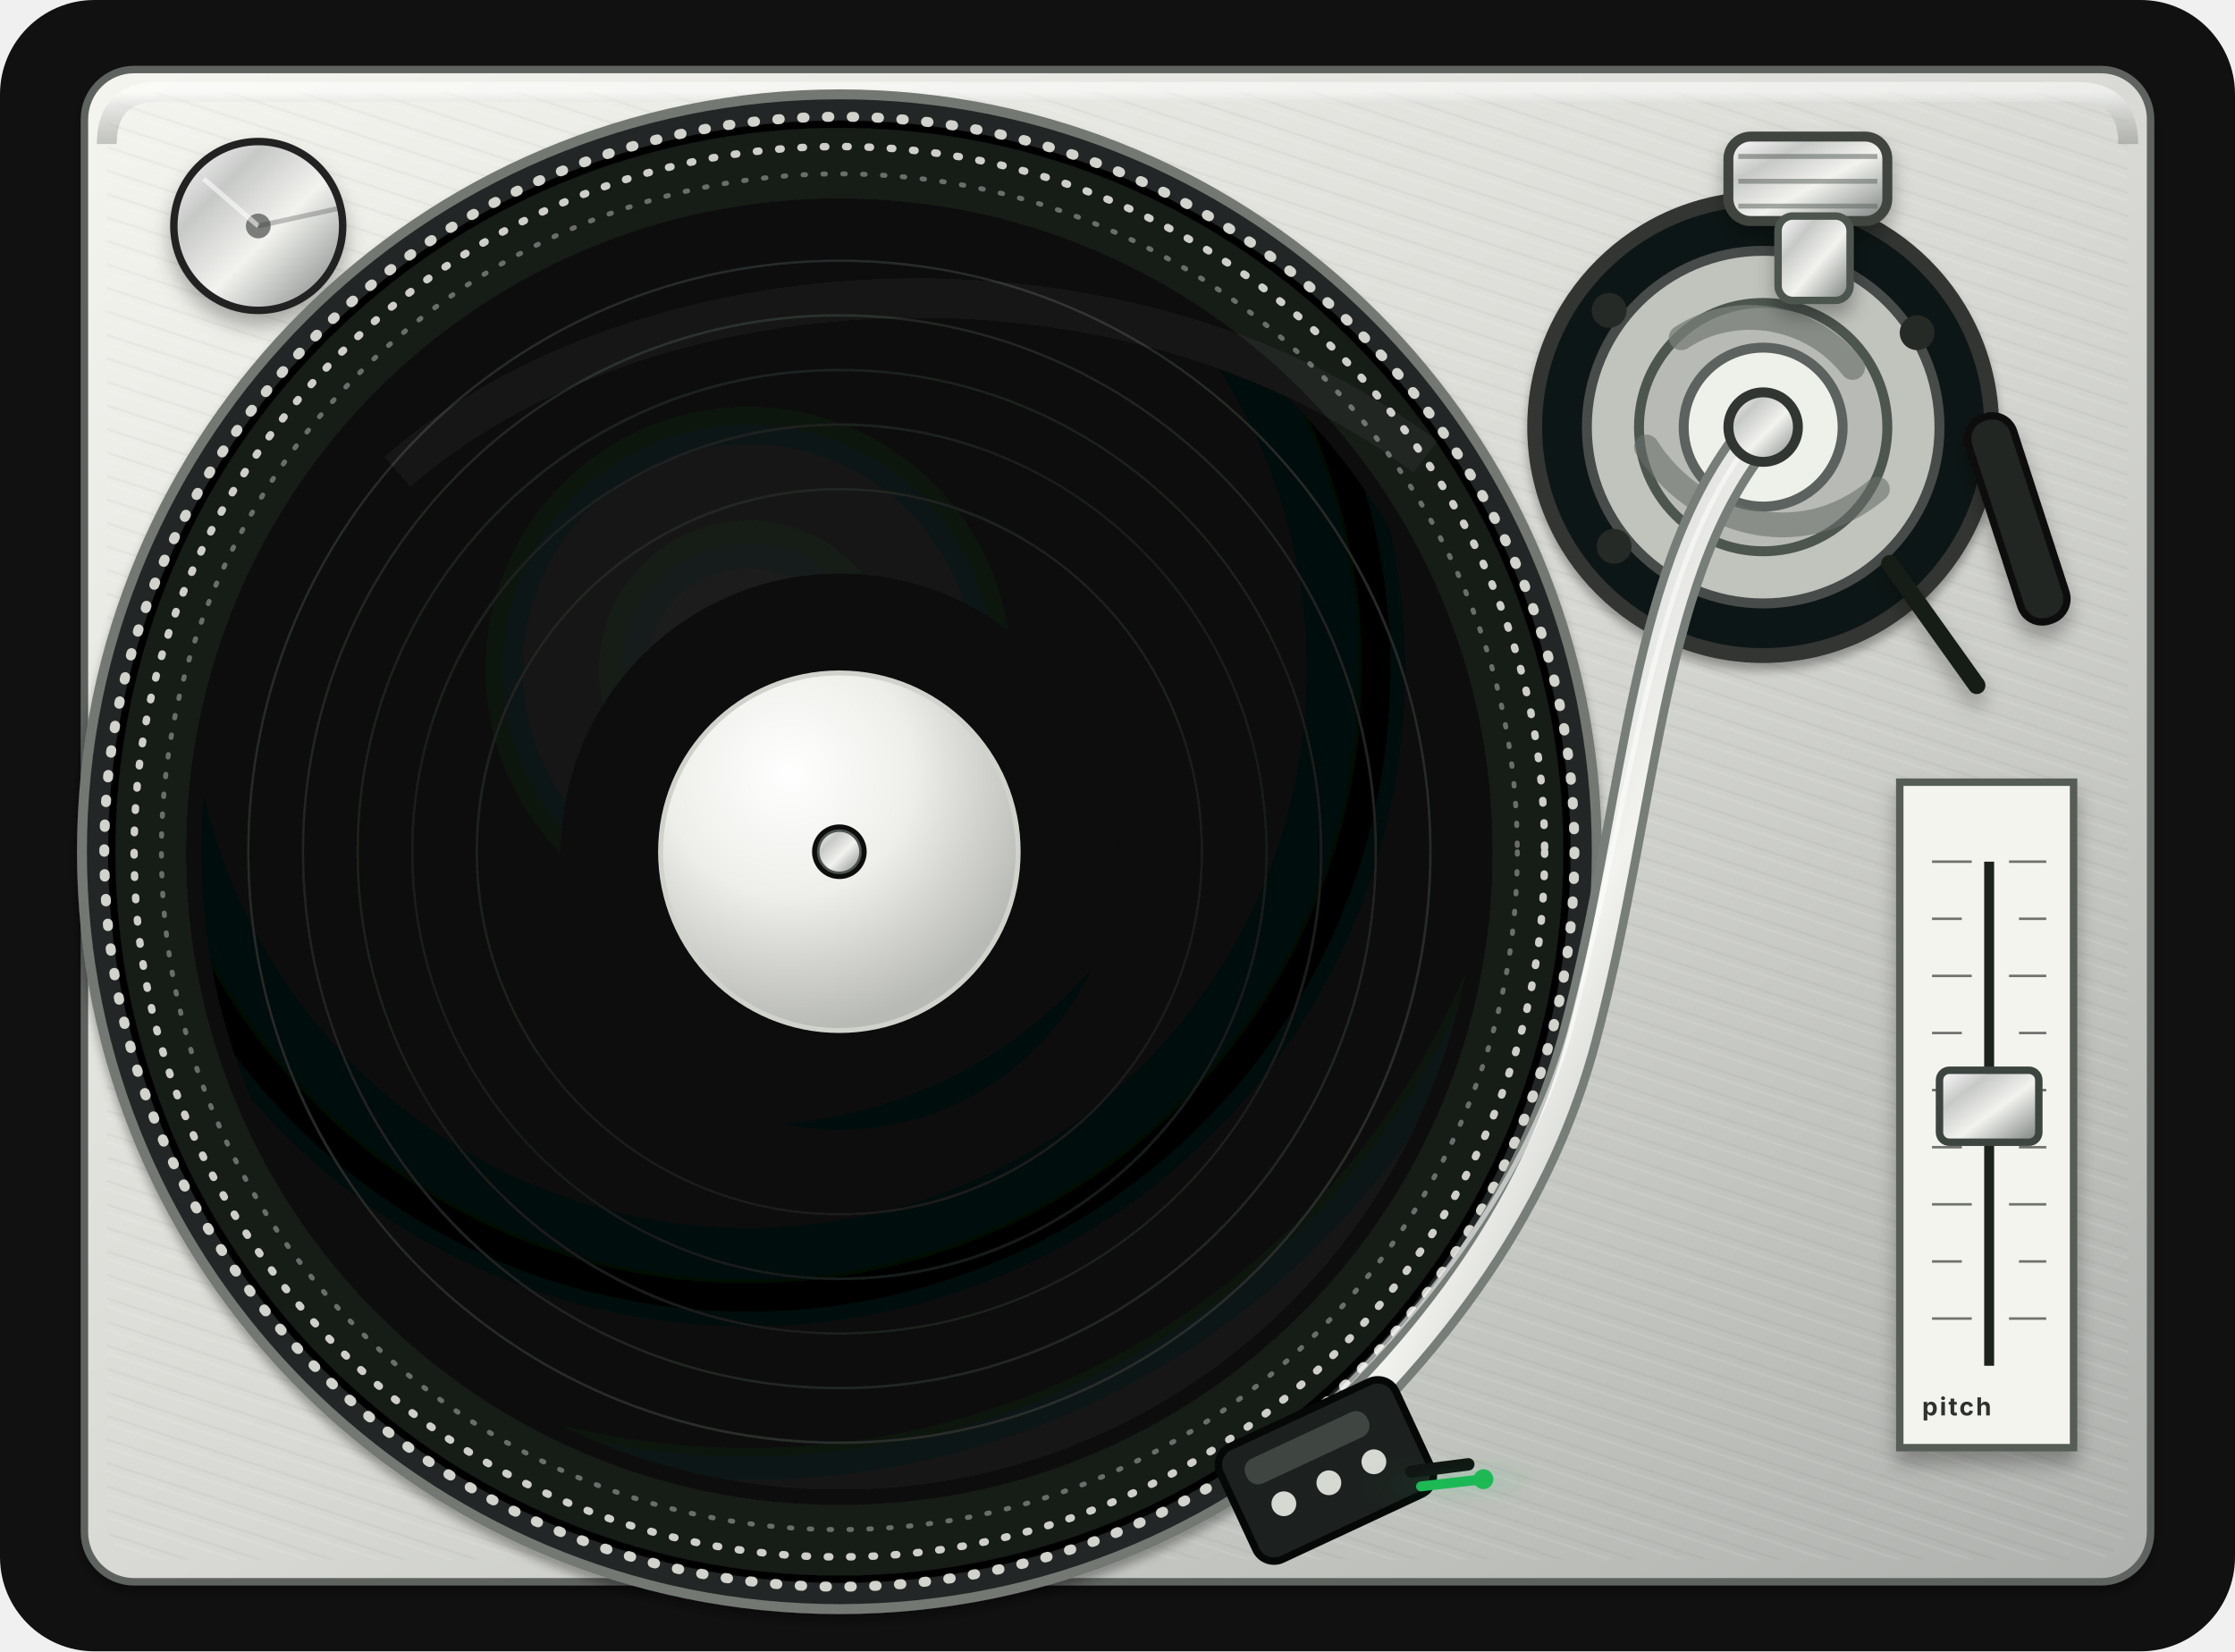
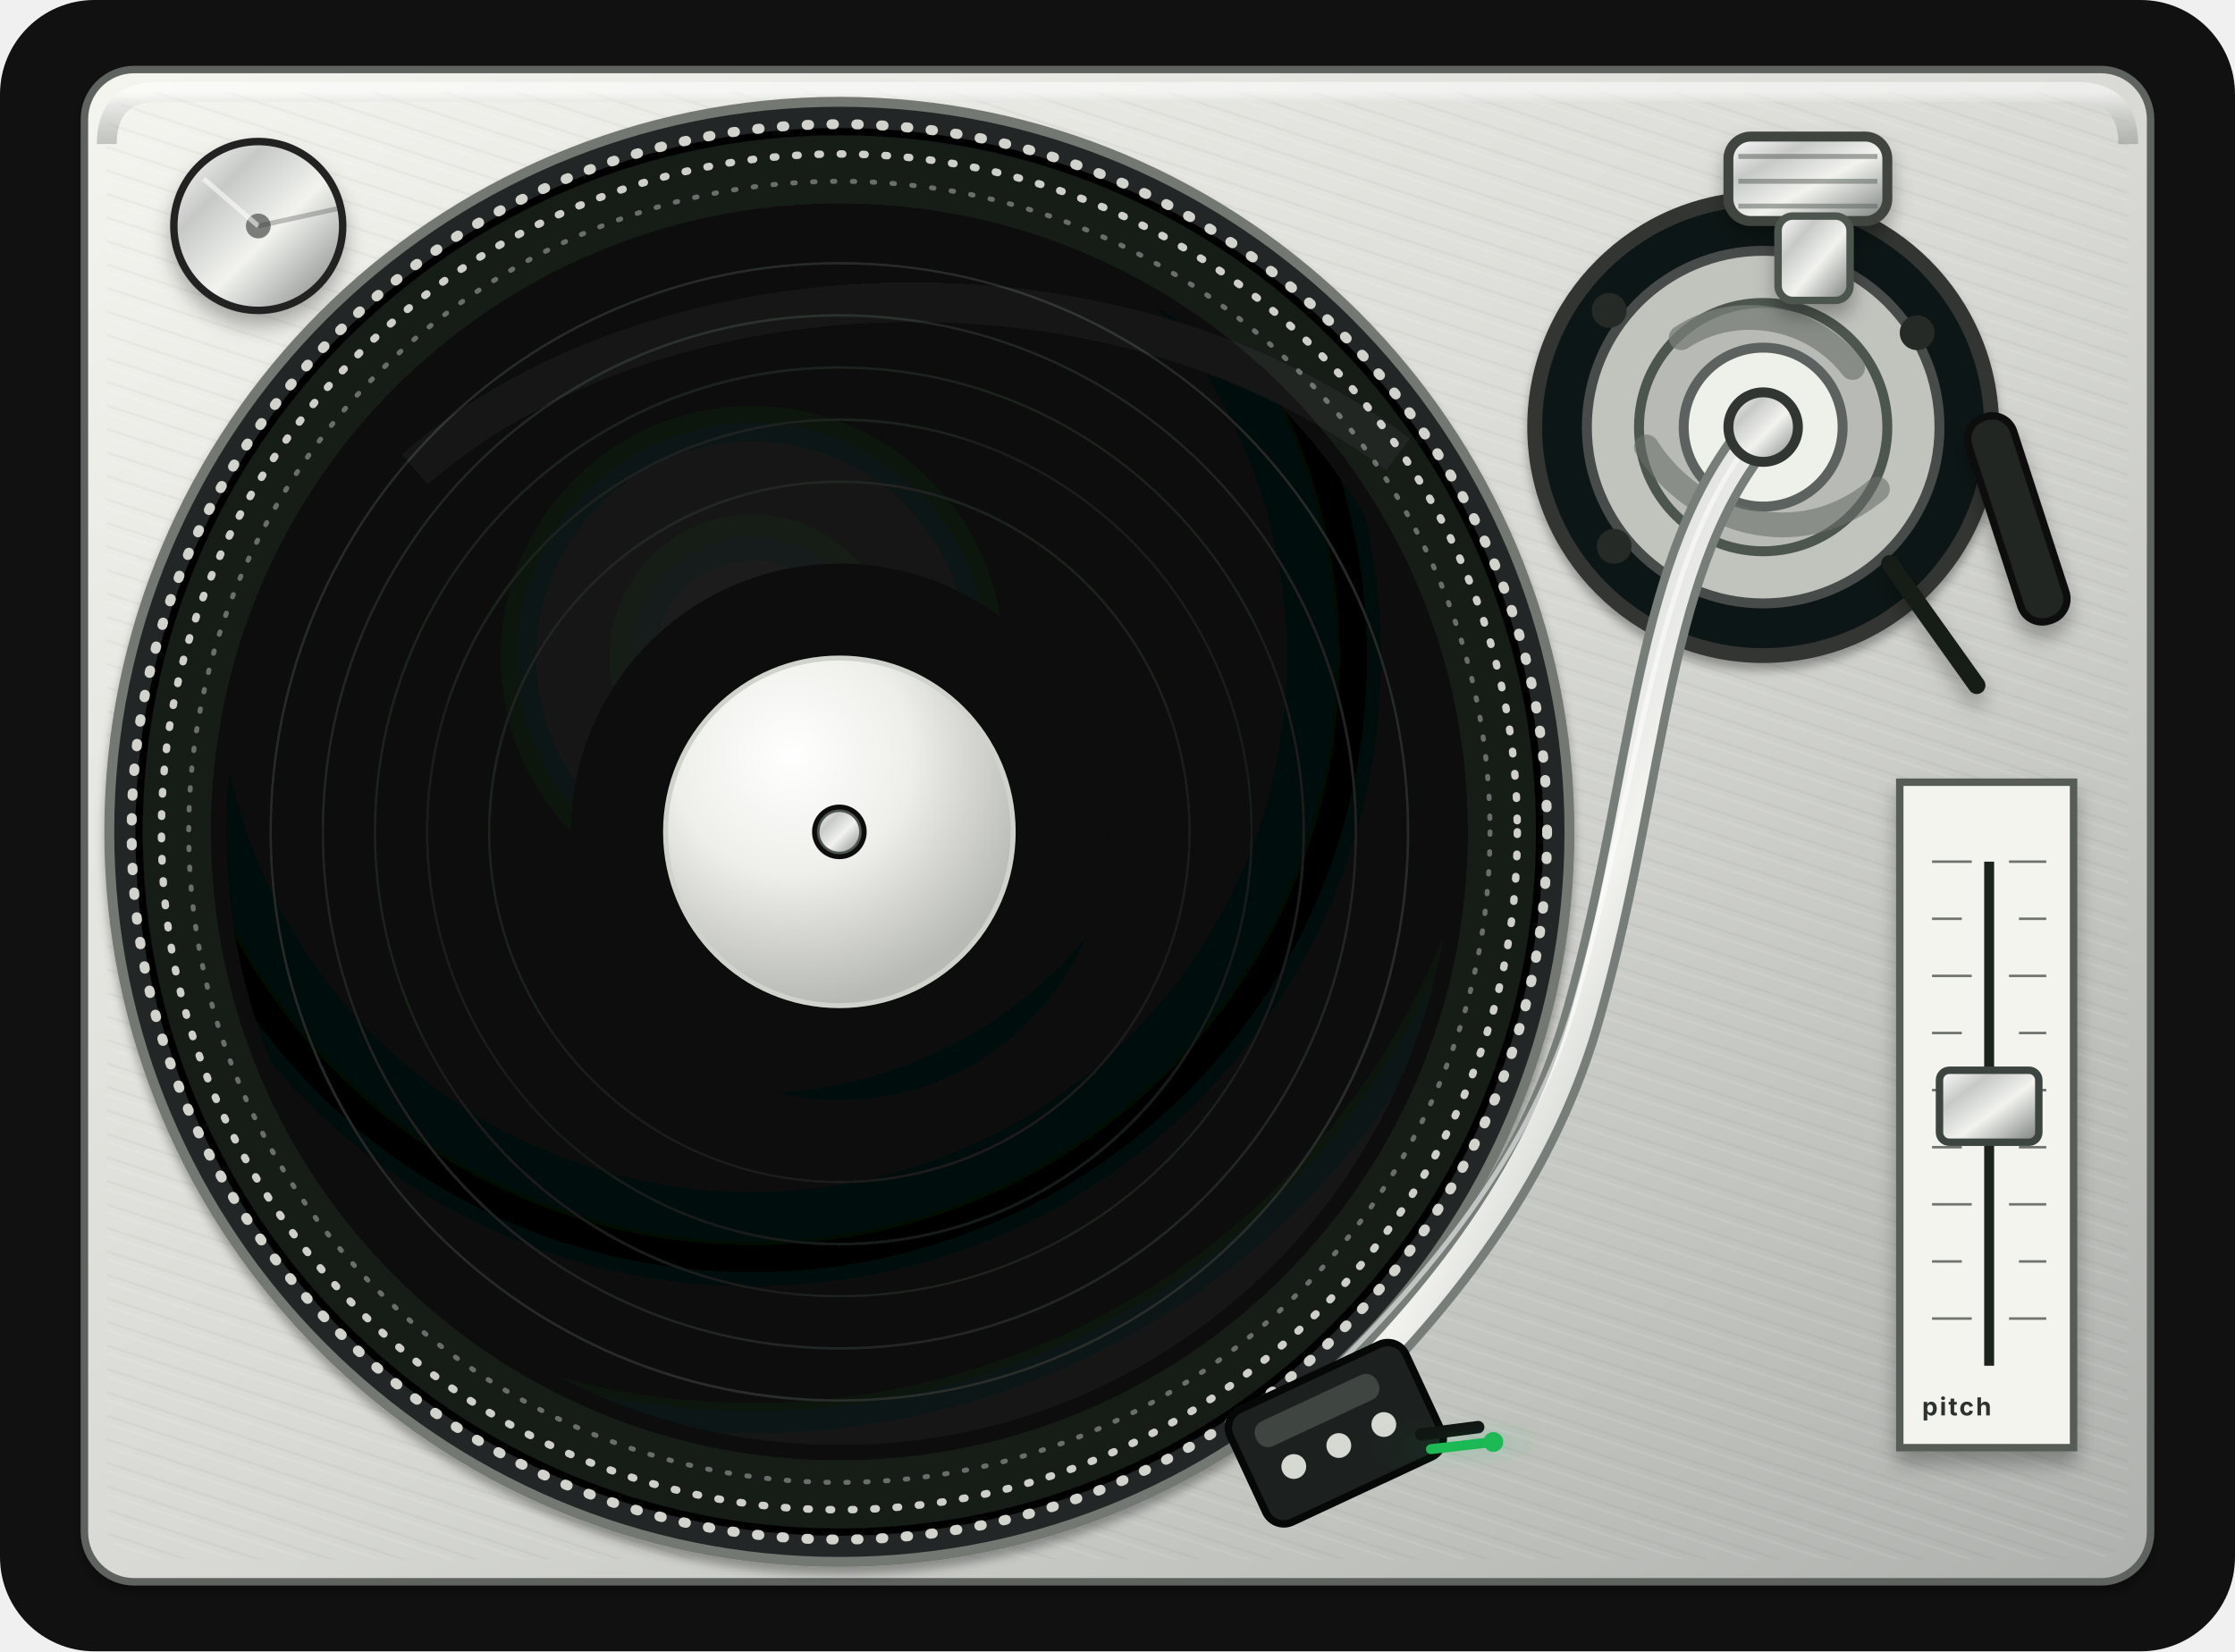
<svg xmlns="http://www.w3.org/2000/svg" width="900" height="665" viewBox="0 0 900 665" role="img" aria-labelledby="title desc">
  <defs>
    <linearGradient id="plinth" x1="0" y1="0" x2="1" y2="1">
      <stop offset="0" stop-color="#f5f5f0" />
      <stop offset="0.52" stop-color="#d8d9d4" />
      <stop offset="1" stop-color="#aeb1ad" />
    </linearGradient>
    <linearGradient id="plinthEdge" x1="0" y1="0" x2="0" y2="1">
      <stop offset="0" stop-color="#ffffff" stop-opacity="0.72" />
      <stop offset="1" stop-color="#6f746f" stop-opacity="0.52" />
    </linearGradient>
    <radialGradient id="record" cx="43%" cy="36%" r="66%">
      <stop offset="0" stop-color="#202422" />
      <stop offset="0.38" stop-color="#0b0d0c" />
      <stop offset="0.74" stop-color="#050606" />
      <stop offset="1" stop-color="#151817" />
    </radialGradient>
    <radialGradient id="label" cx="36%" cy="28%" r="72%">
      <stop offset="0" stop-color="#ffffff" />
      <stop offset="0.48" stop-color="#eeeeea" />
      <stop offset="1" stop-color="#b8bab6" />
    </radialGradient>
    <linearGradient id="metal" x1="0" y1="0" x2="1" y2="1">
      <stop offset="0" stop-color="#ffffff" />
      <stop offset="0.28" stop-color="#c7c9c7" />
      <stop offset="0.56" stop-color="#f2f3ef" />
      <stop offset="1" stop-color="#787d7b" />
    </linearGradient>
    <filter id="deepShadow" x="-20%" y="-20%" width="140%" height="140%">
      <feDropShadow dx="0" dy="18" stdDeviation="18" flood-color="#000" flood-opacity="0.34" />
      <feDropShadow dx="0" dy="3" stdDeviation="2" flood-color="#000" flood-opacity="0.32" />
    </filter>
    <filter id="smallShadow" x="-30%" y="-30%" width="160%" height="160%">
      <feDropShadow dx="0" dy="5" stdDeviation="4" flood-color="#000" flood-opacity="0.30" />
    </filter>
    <filter id="needleGlow" x="-80%" y="-80%" width="260%" height="260%">
      <feDropShadow dx="0" dy="0" stdDeviation="4" flood-color="#1DB954" flood-opacity="0.65" />
      <feDropShadow dx="0" dy="0" stdDeviation="10" flood-color="#1DB954" flood-opacity="0.35" />
    </filter>
    <pattern id="brushed" width="9" height="9" patternUnits="userSpaceOnUse" patternTransform="rotate(18)">
      <rect width="9" height="9" fill="transparent" />
      <path d="M0 1 H9" stroke="#fff" stroke-opacity="0.15" stroke-width="1" />
      <path d="M0 7 H9" stroke="#4d524f" stroke-opacity="0.08" stroke-width="1" />
    </pattern>
    <style>
      .tiny { fill: #2d312f; font: 700 10px Inter, Arial, sans-serif; letter-spacing: .08em; }
      .ticks { stroke: #3b403d; stroke-width: 1; opacity: .72; }
-       .record-spin { transform-origin: 338px 343px; animation: spin 7s linear infinite; }
+       .record-spin { transform-origin: 338px 335px; animation: spin 7s linear infinite; }
      .shine { animation: shine 4s ease-in-out infinite; }
      @keyframes spin { to { transform: rotate(360deg); } }
      @keyframes shine { 0%,100% { opacity: .16; } 50% { opacity: .42; } }
    </style>
  </defs>
  <rect width="900" height="665" rx="38" fill="#111" />
  <rect x="34" y="28" width="832" height="609" rx="20" fill="url(#plinth)" stroke="#5f6460" stroke-width="3" filter="url(#deepShadow)" />
  <rect x="43" y="37" width="814" height="591" rx="15" fill="url(#brushed)" opacity="0.58" />
  <path d="M43 58 Q43 37 64 37 H836 Q857 37 857 58" fill="none" stroke="url(#plinthEdge)" stroke-width="8" opacity="0.72" />
  <g filter="url(#smallShadow)">
    <circle cx="104" cy="91" r="34" fill="url(#metal)" stroke="#222" stroke-width="3" />
    <circle cx="104" cy="91" r="5" fill="#7a7d79" />
    <path d="M104 91 L82 72" stroke="#fff" stroke-width="2" opacity=".55" />
    <path d="M104 91 L136 84" stroke="#2d302e" stroke-width="2" opacity=".28" />
  </g>
  <g filter="url(#deepShadow)">
-     <circle cx="338" cy="343" r="305" fill="#232725" stroke="#737873" stroke-width="4" />
-     <circle cx="338" cy="343" r="293" fill="#171a19" stroke="#040505" stroke-width="3" />
+     <circle cx="338" cy="335" r="294" fill="#232725" stroke="#737873" stroke-width="4" />
+     <circle cx="338" cy="335" r="282" fill="#171a19" stroke="#040505" stroke-width="3" />
    <g>
-       <circle cx="338" cy="343" r="296" fill="none" stroke="#e5e6de" stroke-width="4" stroke-linecap="round" stroke-dasharray="1 9" opacity="0.9" />
-       <circle cx="338" cy="343" r="284" fill="none" stroke="#f6f7ef" stroke-width="3" stroke-linecap="round" stroke-dasharray="1 8" opacity="0.82" />
-       <circle cx="338" cy="343" r="273" fill="none" stroke="#9ca19c" stroke-width="2" stroke-linecap="round" stroke-dasharray="1 7" opacity="0.62" />
+       <circle cx="338" cy="335" r="285" fill="none" stroke="#e5e6de" stroke-width="4" stroke-linecap="round" stroke-dasharray="1 9" opacity="0.9" />
+       <circle cx="338" cy="335" r="273" fill="none" stroke="#f6f7ef" stroke-width="3" stroke-linecap="round" stroke-dasharray="1 8" opacity="0.82" />
+       <circle cx="338" cy="335" r="262" fill="none" stroke="#9ca19c" stroke-width="2" stroke-linecap="round" stroke-dasharray="1 7" opacity="0.62" />
    </g>
    <g class="record-spin">
-       <circle cx="338" cy="343" r="260" fill="url(#record)" stroke="#090a09" stroke-width="6" />
-       <circle cx="338" cy="343" r="238" fill="none" stroke="#343936" stroke-width="1" opacity="0.7" />
-       <circle cx="338" cy="343" r="216" fill="none" stroke="#313633" stroke-width="1" opacity="0.62" />
-       <circle cx="338" cy="343" r="194" fill="none" stroke="#2b302d" stroke-width="1" opacity="0.58" />
-       <circle cx="338" cy="343" r="172" fill="none" stroke="#2b302d" stroke-width="1" opacity="0.52" />
-       <circle cx="338" cy="343" r="146" fill="none" stroke="#343936" stroke-width="1" opacity="0.45" />
-       <circle cx="338" cy="343" r="112" fill="#050606" opacity="0.72" />
-       <circle cx="338" cy="343" r="72" fill="url(#label)" stroke="#d0d2cc" stroke-width="2" />
-       <circle cx="338" cy="343" r="9" fill="url(#metal)" stroke="#4e5450" stroke-width="2" />
-       <path d="M160 190 C257 105 450 91 574 184" fill="none" stroke="#fff" stroke-width="16" stroke-opacity="0.05" class="shine" />
+       <circle cx="338" cy="335" r="250" fill="url(#record)" stroke="#090a09" stroke-width="6" />
+       <circle cx="338" cy="335" r="229" fill="none" stroke="#343936" stroke-width="1" opacity="0.7" />
+       <circle cx="338" cy="335" r="208" fill="none" stroke="#313633" stroke-width="1" opacity="0.62" />
+       <circle cx="338" cy="335" r="187" fill="none" stroke="#2b302d" stroke-width="1" opacity="0.58" />
+       <circle cx="338" cy="335" r="166" fill="none" stroke="#2b302d" stroke-width="1" opacity="0.52" />
+       <circle cx="338" cy="335" r="141" fill="none" stroke="#343936" stroke-width="1" opacity="0.45" />
+       <circle cx="338" cy="335" r="108" fill="#050606" opacity="0.72" />
+       <circle cx="338" cy="335" r="70" fill="url(#label)" stroke="#d0d2cc" stroke-width="2" />
+       <circle cx="338" cy="335" r="9" fill="url(#metal)" stroke="#4e5450" stroke-width="2" />
+       <path d="M167 189 C261 107 444 94 563 183" fill="none" stroke="#fff" stroke-width="16" stroke-opacity="0.05" class="shine" />
    </g>
-     <circle cx="338" cy="343" r="10" fill="none" stroke="#111" stroke-width="2" />
+     <circle cx="338" cy="335" r="10" fill="none" stroke="#111" stroke-width="2" />
  </g>
  <g filter="url(#deepShadow)">
    <circle cx="710" cy="172" r="92" fill="#111514" stroke="#303532" stroke-width="6" />
    <circle cx="710" cy="172" r="71" fill="#d9dbd4" stroke="#4d534f" stroke-width="4" opacity="0.88" />
    <circle cx="710" cy="172" r="50" fill="#b8bbb5" stroke="#4e5550" stroke-width="4" />
    <circle cx="710" cy="172" r="32" fill="#eef0ea" stroke="#5c625e" stroke-width="4" />
    <circle cx="710" cy="172" r="11" fill="url(#metal)" stroke="#2c302e" stroke-width="3" />
    <path d="M677 136 C698 122 729 126 746 148" fill="none" stroke="#777e78" stroke-width="10" stroke-linecap="round" opacity=".76" />
    <path d="M663 180 C682 210 724 224 756 197" fill="none" stroke="#676e69" stroke-width="10" stroke-linecap="round" opacity=".58" />
    <circle cx="648" cy="125" r="7" fill="#262b28" />
    <circle cx="772" cy="134" r="7" fill="#262b28" />
    <circle cx="650" cy="220" r="7" fill="#262b28" />
  </g>
  <g filter="url(#smallShadow)">
    <rect x="696" y="55" width="64" height="34" rx="9" fill="url(#metal)" stroke="#404541" stroke-width="4" />
    <path d="M700 63 H756 M700 73 H756 M700 83 H756" stroke="#616862" stroke-width="2" opacity=".55" />
    <rect x="716" y="87" width="29" height="34" rx="6" fill="url(#metal)" stroke="#4e5450" stroke-width="3" />
  </g>
  <g>
    <animateTransform attributeName="transform" type="rotate" values="0 710 172;0 710 172;18 710 172;18 710 172;2 710 172;2 710 172" keyTimes="0;0.12;0.28;0.55;0.78;1" dur="7s" repeatCount="indefinite" />
-     <path d="M710 172 C662 227 662 320 636 418 C620 478 582 540 508 602" fill="none" stroke="#777e79" stroke-width="17" stroke-linecap="round" stroke-linejoin="round" />
-     <path d="M710 172 C662 227 662 320 636 418 C620 478 582 540 508 602" fill="none" stroke="url(#metal)" stroke-width="10" stroke-linecap="round" stroke-linejoin="round" />
-     <path d="M701 183 C664 235 657 322 632 416 C616 472 576 532 502 595" fill="none" stroke="#ffffff" stroke-width="2" stroke-linecap="round" opacity="0.55" />
+     <path d="M710 172 C664 224 665 311 638 407 C622 465 585 523 512 587" fill="none" stroke="#777e79" stroke-width="17" stroke-linecap="round" stroke-linejoin="round" />
+     <path d="M710 172 C664 224 665 311 638 407 C622 465 585 523 512 587" fill="none" stroke="url(#metal)" stroke-width="10" stroke-linecap="round" stroke-linejoin="round" />
+     <path d="M701 183 C666 232 660 314 634 405 C618 459 579 516 506 580" fill="none" stroke="#ffffff" stroke-width="2" stroke-linecap="round" opacity="0.55" />
    <circle cx="710" cy="172" r="14" fill="url(#metal)" stroke="#313632" stroke-width="4" />
-     <g transform="translate(488 586) rotate(-25)">
+     <g transform="translate(492 571) rotate(-25)">
      <rect x="0" y="0" width="78" height="50" rx="8" fill="#1c211f" stroke="#060807" stroke-width="3" />
      <rect x="9" y="8" width="54" height="11" rx="5" fill="#3f4641" />
      <circle cx="18" cy="30" r="5" fill="#d6d8d2" />
      <circle cx="38" cy="30" r="5" fill="#d6d8d2" />
      <circle cx="58" cy="30" r="5" fill="#d6d8d2" />
      <path d="M70 40 L92 47" stroke="#111" stroke-width="5" stroke-linecap="round" />
      <path d="M71 47 L95 55" stroke="#1DB954" stroke-width="4" stroke-linecap="round" filter="url(#needleGlow)">
        <animate attributeName="opacity" values="0.25;0.25;0.25;0.25;1;1" keyTimes="0;0.16;0.30;0.76;0.88;1" dur="7s" repeatCount="indefinite" />
      </path>
      <circle cx="95" cy="55" r="4" fill="#1DB954" filter="url(#needleGlow)">
        <animate attributeName="r" values="2;2;2;2;7;4" keyTimes="0;0.18;0.30;0.78;0.90;1" dur="7s" repeatCount="indefinite" />
        <animate attributeName="opacity" values="0.2;0.2;0.2;0.2;1;1" keyTimes="0;0.18;0.30;0.78;0.90;1" dur="7s" repeatCount="indefinite" />
      </circle>
    </g>
  </g>
  <g filter="url(#smallShadow)">
    <rect x="790" y="171" width="19" height="86" rx="9" fill="#202523" stroke="#111" stroke-width="3" transform="rotate(-18 790 171)" />
    <path d="M761 227 L796 276" stroke="#171b19" stroke-width="7" stroke-linecap="round" />
  </g>
  <g transform="translate(765 315)" filter="url(#smallShadow)">
    <rect x="0" y="0" width="70" height="268" fill="#f3f4ee" stroke="#565c57" stroke-width="3" />
    <line x1="36" y1="32" x2="36" y2="235" stroke="#1b201e" stroke-width="4" />
    <g class="ticks">
      <line x1="13" y1="32" x2="29" y2="32" />
      <line x1="13" y1="55" x2="25" y2="55" />
      <line x1="13" y1="78" x2="29" y2="78" />
      <line x1="13" y1="101" x2="25" y2="101" />
      <line x1="13" y1="124" x2="29" y2="124" />
      <line x1="13" y1="147" x2="25" y2="147" />
      <line x1="13" y1="170" x2="29" y2="170" />
      <line x1="13" y1="193" x2="25" y2="193" />
      <line x1="13" y1="216" x2="29" y2="216" />
      <line x1="44" y1="32" x2="59" y2="32" />
      <line x1="48" y1="55" x2="59" y2="55" />
      <line x1="44" y1="78" x2="59" y2="78" />
      <line x1="48" y1="101" x2="59" y2="101" />
      <line x1="44" y1="124" x2="59" y2="124" />
      <line x1="48" y1="147" x2="59" y2="147" />
      <line x1="44" y1="170" x2="59" y2="170" />
      <line x1="48" y1="193" x2="59" y2="193" />
      <line x1="44" y1="216" x2="59" y2="216" />
    </g>
    <rect x="16" y="116" width="40" height="29" rx="4" fill="url(#metal)" stroke="#3e4440" stroke-width="3">
      <animate attributeName="y" values="116;116;103;103;128;116" keyTimes="0;0.30;0.50;0.65;0.82;1" dur="7s" repeatCount="indefinite" />
    </rect>
    <text x="9" y="255" class="tiny">pitch</text>
  </g>
</svg>
